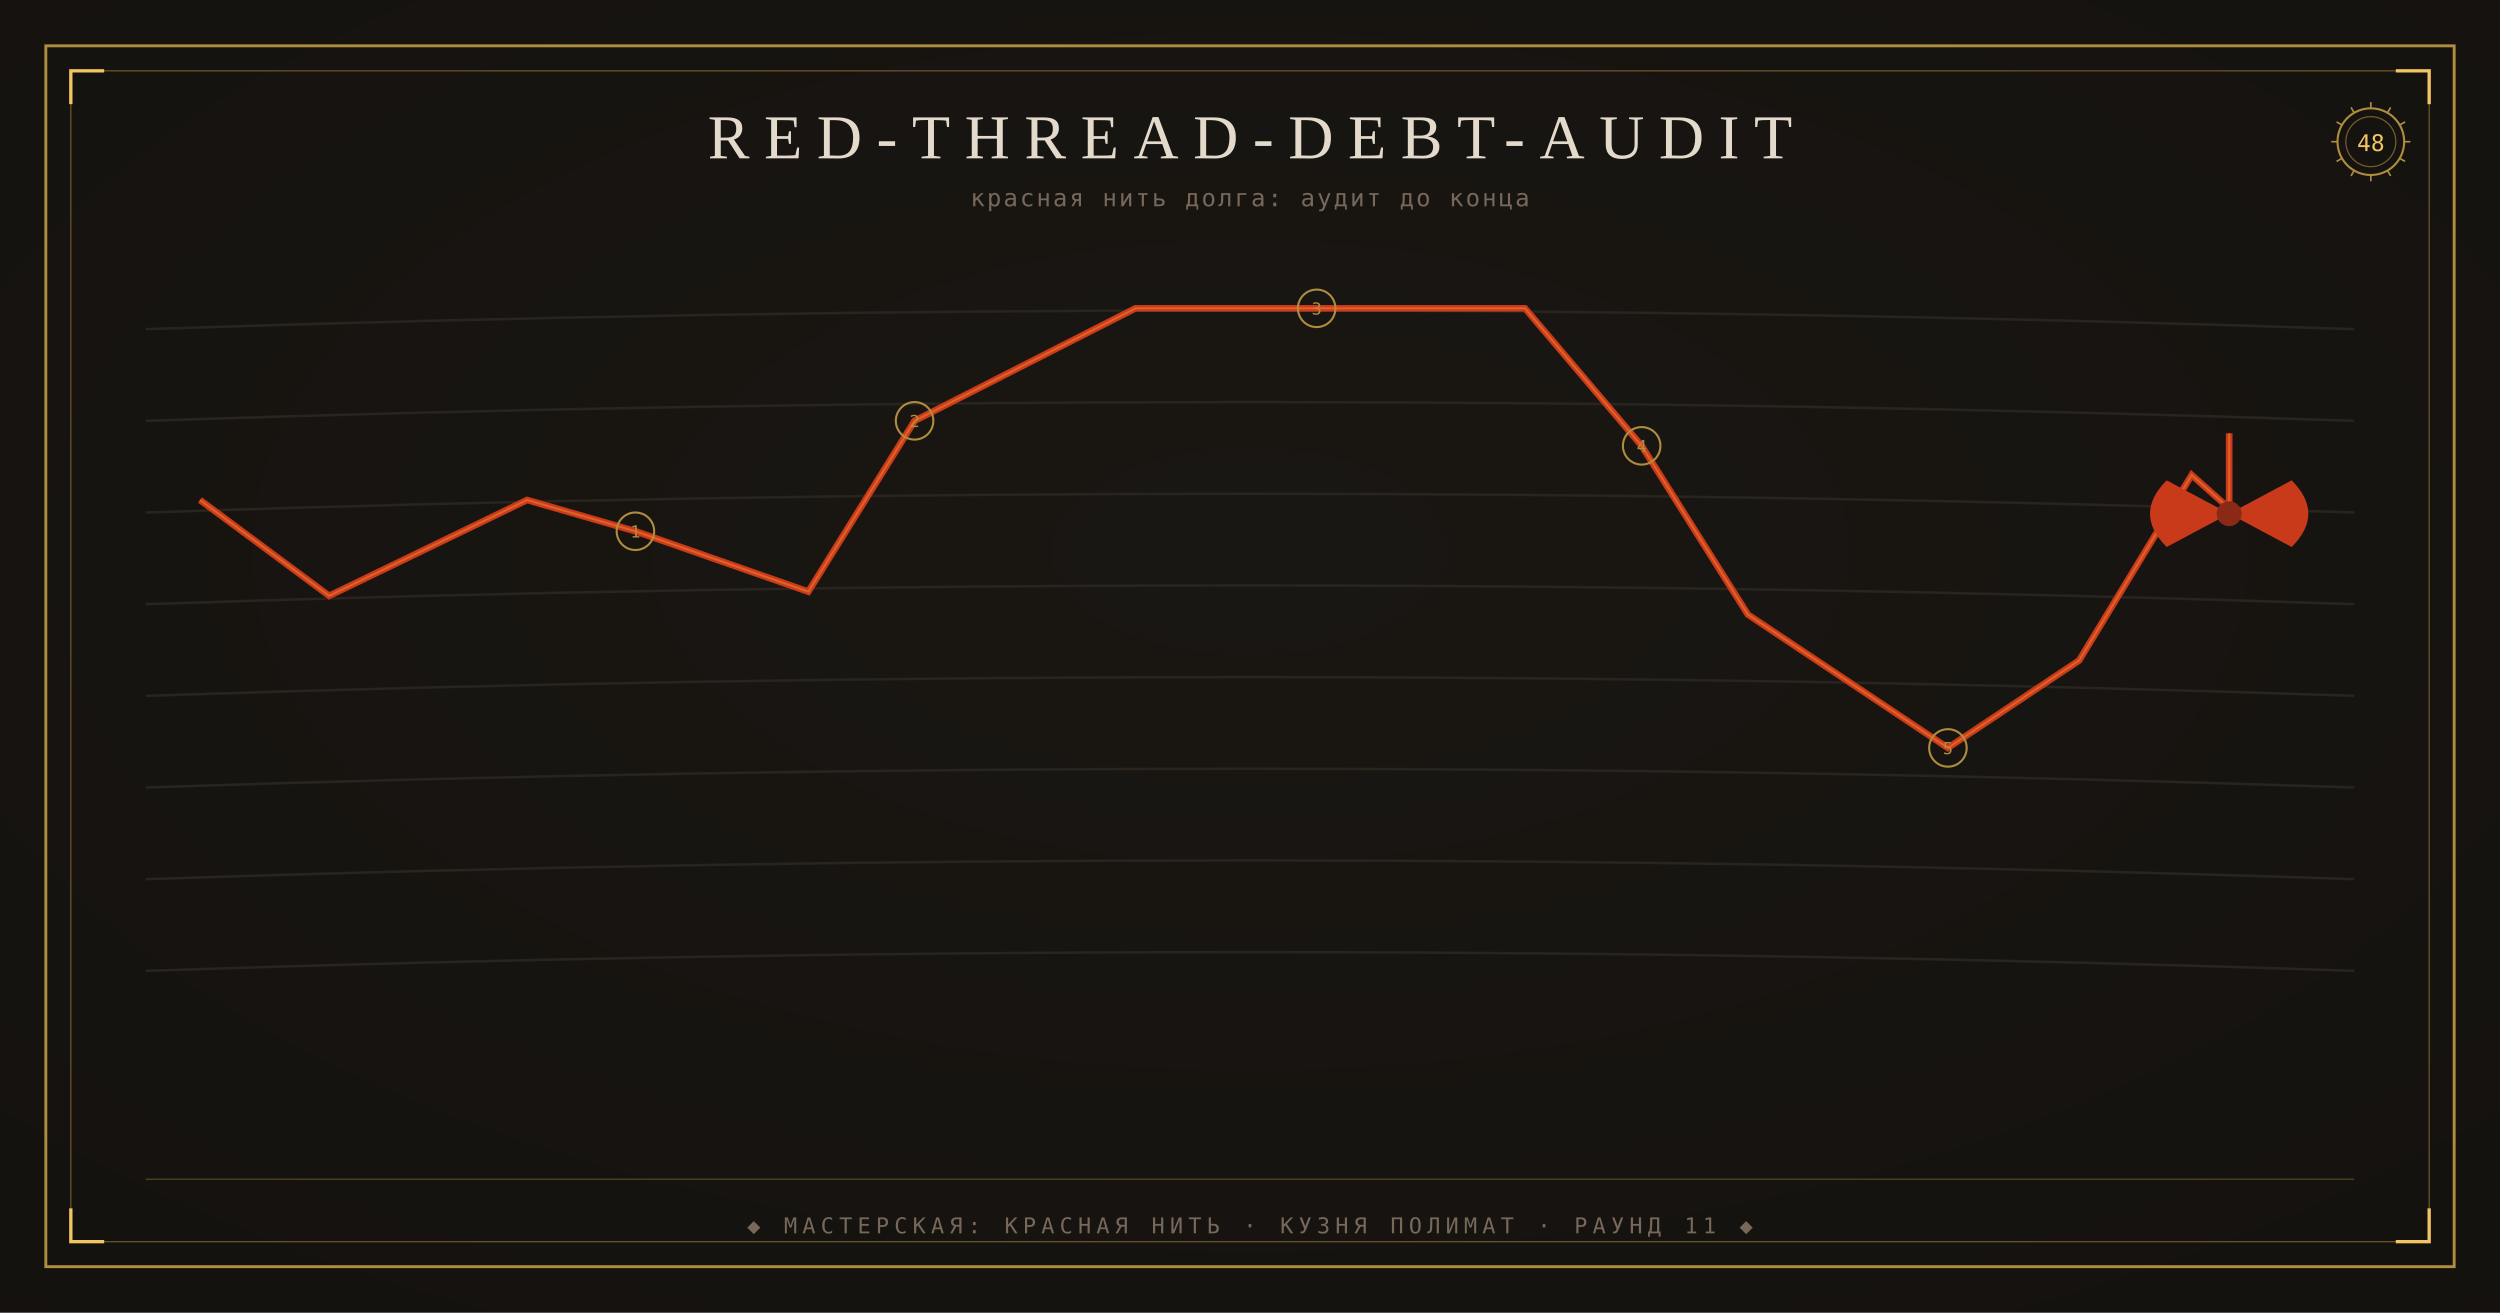
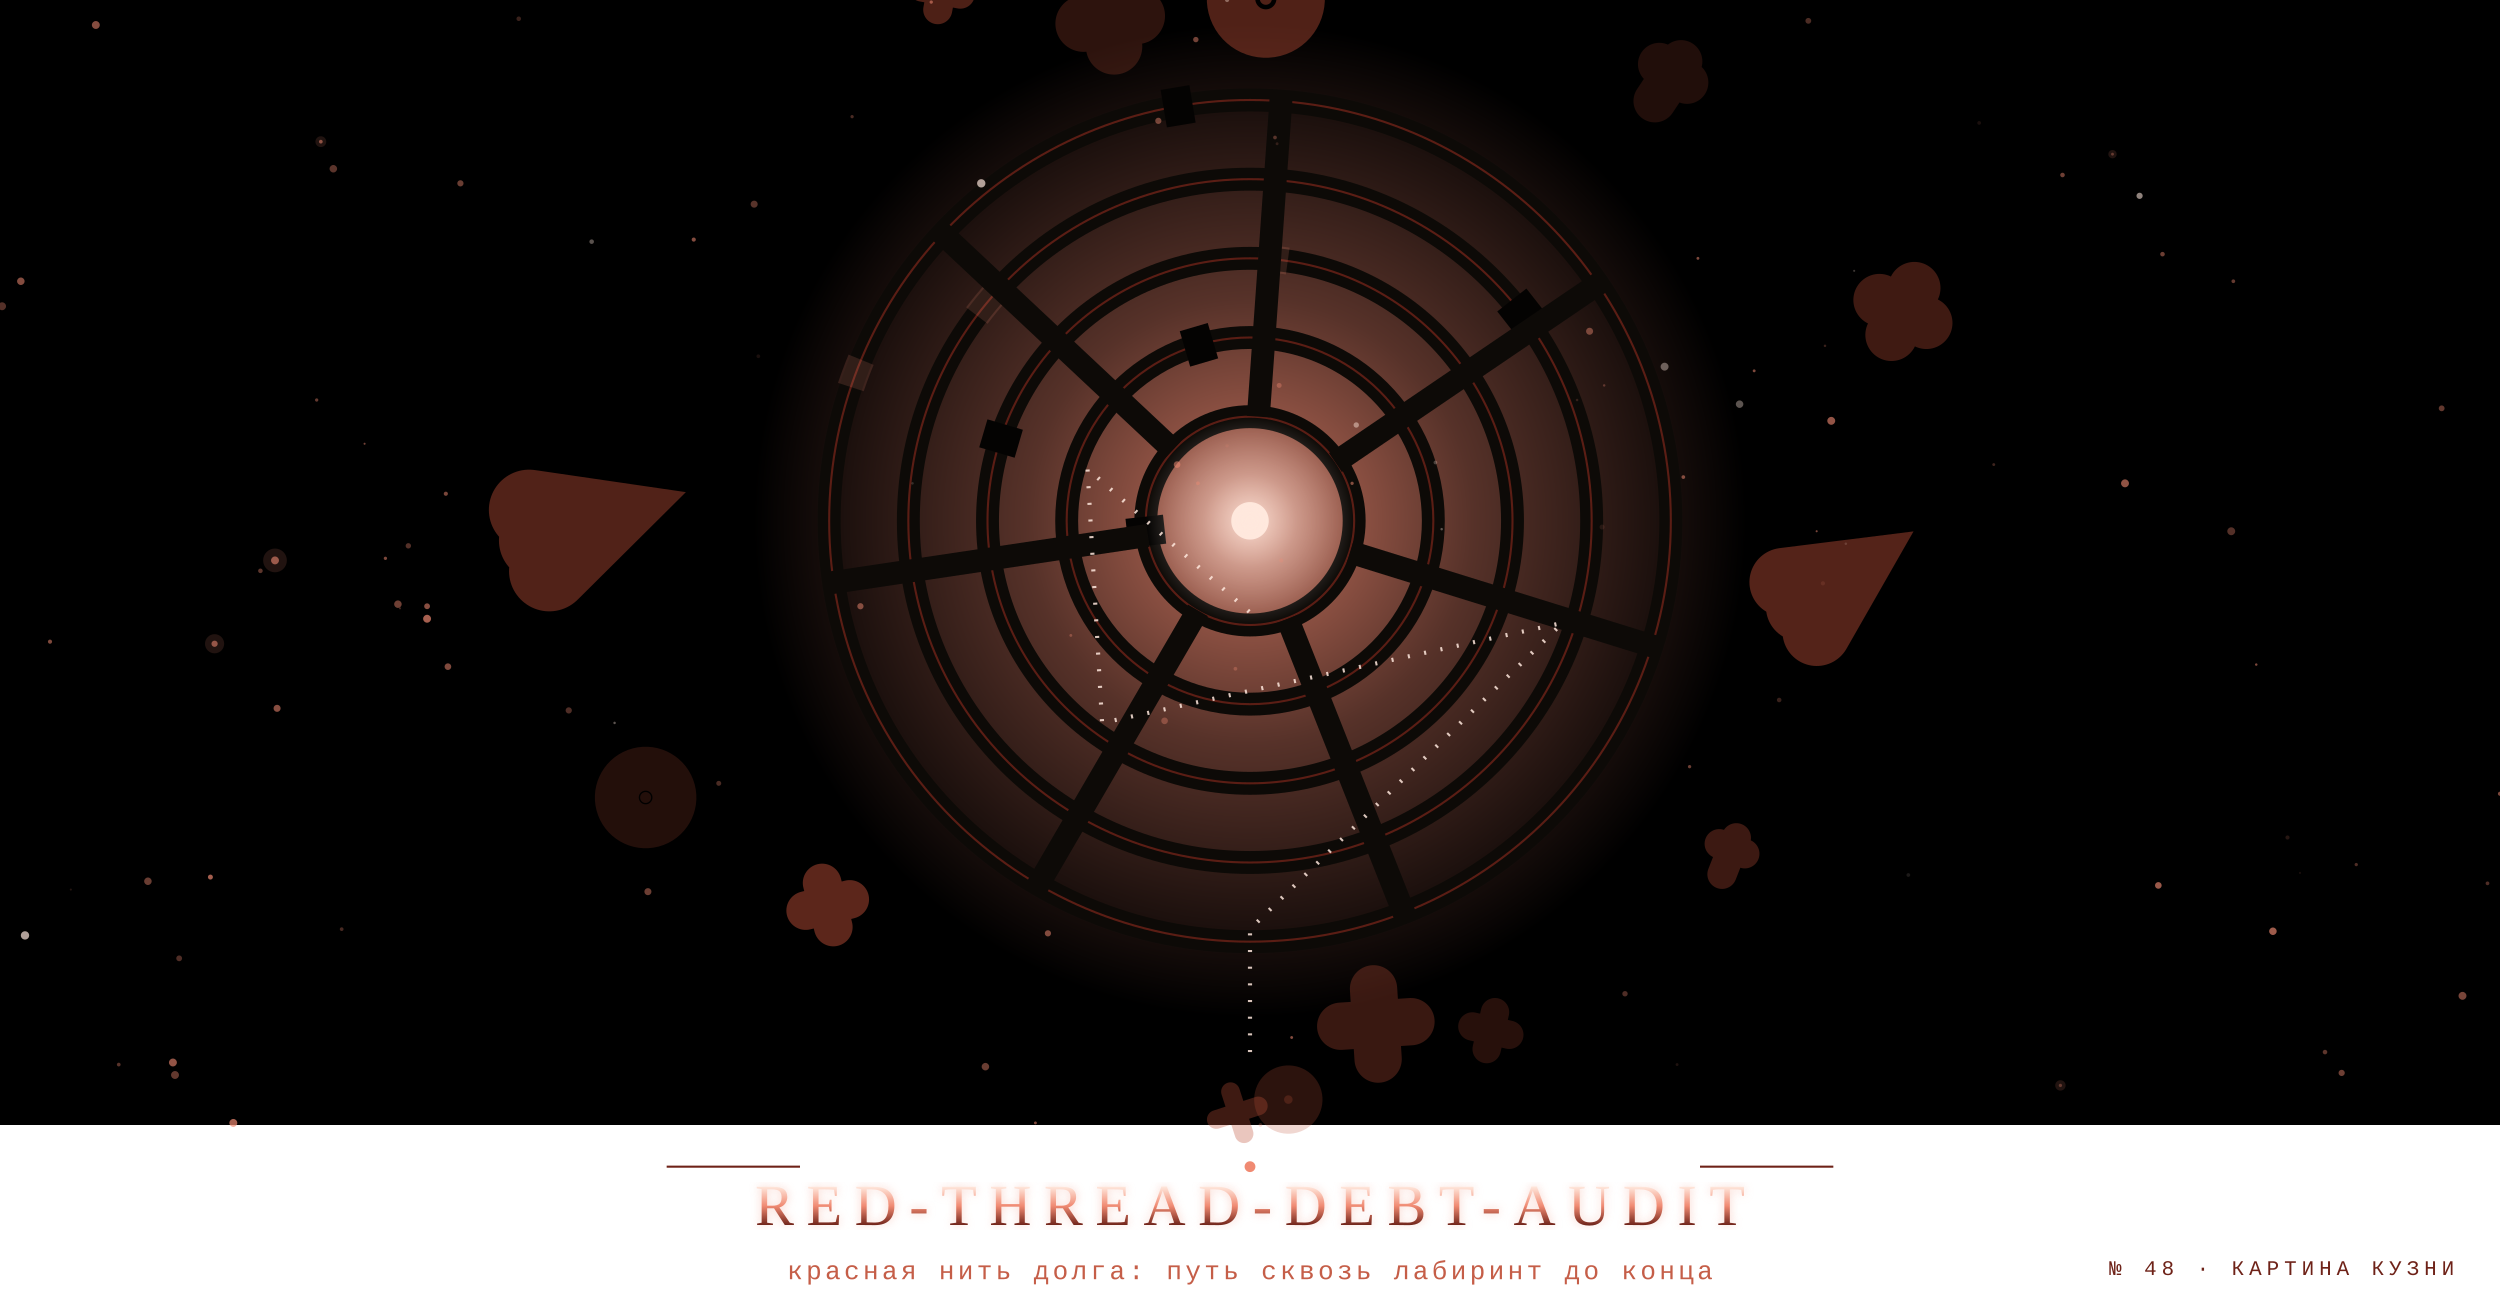
- <svg xmlns="http://www.w3.org/2000/svg" viewBox="0 0 1200 630" width="1200" height="630">
-   <rect width="1200" height="630" fill="#12100E" />
-   <radialGradient id="vig48" cx="0.5" cy="0.42" r="0.95">
-     <stop offset="0" stop-color="#1A1714" />
-     <stop offset="1" stop-color="#12100E" />
-   </radialGradient>
-   <rect width="1200" height="630" fill="url(#vig48)" opacity="0.9" />
-   <rect x="22" y="22" width="1156" height="586" fill="none" stroke="#B08D3E" stroke-width="1.4" />
-   <rect x="34" y="34" width="1132" height="562" fill="none" stroke="#B08D3E" stroke-width="0.6" opacity="0.55" />
-   <path d="M 34 50 L 34 34 L 50 34" fill="none" stroke="#F2C464" stroke-width="1.6" />
-   <path d="M 1166 50 L 1166 34 L 1150 34" fill="none" stroke="#F2C464" stroke-width="1.6" />
-   <path d="M 34 580 L 34 596 L 50 596" fill="none" stroke="#F2C464" stroke-width="1.6" />
-   <path d="M 1166 580 L 1166 596 L 1150 596" fill="none" stroke="#F2C464" stroke-width="1.6" />
-   <text x="600.0" y="76" text-anchor="middle" font-family="Georgia, 'Times New Roman', serif" font-size="30" fill="#E4DACC" letter-spacing="7">RED-THREAD-DEBT-AUDIT</text>
-   <text x="600.0" y="99" text-anchor="middle" font-family="'Cascadia Mono', ui-monospace, Consolas, monospace" font-size="11.5" fill="#77685A" letter-spacing="1">красная нить долга: аудит до конца</text>
-   <g transform="translate(1138,68)">
-     <circle r="16" fill="none" stroke="#B08D3E" stroke-width="1" />
-     <circle r="12" fill="none" stroke="#B08D3E" stroke-width="0.6" opacity="0.6" />
-     <text y="4.5" text-anchor="middle" font-family="'Cascadia Mono', ui-monospace, Consolas, monospace" font-size="11" fill="#F2C464">48</text>
-     <g stroke="#B08D3E" stroke-width="0.8">
-       <line x1="0" y1="-19" x2="0" y2="-16" transform="rotate(0)" />
-       <line x1="0" y1="-19" x2="0" y2="-16" transform="rotate(30)" />
-       <line x1="0" y1="-19" x2="0" y2="-16" transform="rotate(60)" />
-       <line x1="0" y1="-19" x2="0" y2="-16" transform="rotate(90)" />
-       <line x1="0" y1="-19" x2="0" y2="-16" transform="rotate(120)" />
-       <line x1="0" y1="-19" x2="0" y2="-16" transform="rotate(150)" />
-       <line x1="0" y1="-19" x2="0" y2="-16" transform="rotate(180)" />
-       <line x1="0" y1="-19" x2="0" y2="-16" transform="rotate(210)" />
-       <line x1="0" y1="-19" x2="0" y2="-16" transform="rotate(240)" />
-       <line x1="0" y1="-19" x2="0" y2="-16" transform="rotate(270)" />
-       <line x1="0" y1="-19" x2="0" y2="-16" transform="rotate(300)" />
-       <line x1="0" y1="-19" x2="0" y2="-16" transform="rotate(330)" />
-     </g>
-   </g>
-   <line x1="70" y1="566" x2="1130" y2="566" stroke="#B08D3E" stroke-width="0.5" opacity="0.5" />
-   <text x="600.0" y="592" text-anchor="middle" font-family="'Cascadia Mono', ui-monospace, Consolas, monospace" font-size="10.5" fill="#77685A" letter-spacing="2.5">◆ МАСТЕРСКАЯ: КРАСНАЯ НИТЬ · КУЗНЯ ПОЛИМАТ · РАУНД 11 ◆</text>
-   <clipPath id="clip48">
-     <rect x="70" y="118" width="1060" height="404" />
-   </clipPath>
-   <g clip-path="url(#clip48)">
-     <path d="M 70 158 Q 600.0 140 1130 158" fill="none" stroke="#2A241E" stroke-width="1.2" />
-     <path d="M 70 202 Q 600.0 184 1130 202" fill="none" stroke="#2A241E" stroke-width="1.2" />
-     <path d="M 70 246 Q 600.0 228 1130 246" fill="none" stroke="#2A241E" stroke-width="1.2" />
-     <path d="M 70 290 Q 600.0 272 1130 290" fill="none" stroke="#2A241E" stroke-width="1.2" />
-     <path d="M 70 334 Q 600.0 316 1130 334" fill="none" stroke="#2A241E" stroke-width="1.2" />
-     <path d="M 70 378 Q 600.0 360 1130 378" fill="none" stroke="#2A241E" stroke-width="1.2" />
-     <path d="M 70 422 Q 600.0 404 1130 422" fill="none" stroke="#2A241E" stroke-width="1.2" />
-     <path d="M 70 466 Q 600.0 448 1130 466" fill="none" stroke="#2A241E" stroke-width="1.2" />
-     <path d="M 96 240 L 158 286 L 253 240 L 305 255 L 388 284 L 439 202 L 545 148 L 632 148 L 732 148 L 788 214 L 839 295 L 935 359 L 998 317 L 1052 228 L 1070 244 L 1070 208 L 1070 247" fill="none" stroke="#C93A1B" stroke-width="3.2" />
-     <path d="M 96 240 L 158 286 L 253 240 L 305 255 L 388 284 L 439 202 L 545 148 L 632 148 L 732 148 L 788 214 L 839 295 L 935 359 L 998 317 L 1052 228 L 1070 244 L 1070 208 L 1070 247" fill="none" stroke="#E8722A" stroke-width="1" opacity="0.7" />
-     <path d="M 1070 246.566 l -30 -16 q -16 16 0 32 Z M 1070 246.566 l 30 -16 q 16 16 0 32 Z" fill="#C93A1B" />
-     <circle cx="1070" cy="246.566" r="6" fill="#8A2A16" />
-     <circle cx="305" cy="255" r="9" fill="none" stroke="#B08D3E" stroke-width="1" />
-     <text x="305" y="258" text-anchor="middle" font-family="'Cascadia Mono', ui-monospace, Consolas, monospace" font-size="8" fill="#B08D3E">1</text>
-     <circle cx="439" cy="202" r="9" fill="none" stroke="#B08D3E" stroke-width="1" />
-     <text x="439" y="205" text-anchor="middle" font-family="'Cascadia Mono', ui-monospace, Consolas, monospace" font-size="8" fill="#B08D3E">2</text>
-     <circle cx="632" cy="148" r="9" fill="none" stroke="#B08D3E" stroke-width="1" />
-     <text x="632" y="151" text-anchor="middle" font-family="'Cascadia Mono', ui-monospace, Consolas, monospace" font-size="8" fill="#B08D3E">3</text>
-     <circle cx="788" cy="214" r="9" fill="none" stroke="#B08D3E" stroke-width="1" />
-     <text x="788" y="217" text-anchor="middle" font-family="'Cascadia Mono', ui-monospace, Consolas, monospace" font-size="8" fill="#B08D3E">4</text>
-     <circle cx="935" cy="359" r="9" fill="none" stroke="#B08D3E" stroke-width="1" />
-     <text x="935" y="362" text-anchor="middle" font-family="'Cascadia Mono', ui-monospace, Consolas, monospace" font-size="8" fill="#B08D3E">5</text>
-   </g>
+ <svg xmlns="http://www.w3.org/2000/svg" viewBox="0 0 1200 630" width="1200" height="630" role="img">
+   <defs>
+     <linearGradient id="bg" x1="0" y1="0" x2="0" y2="1">
+       <stop offset="0" stop-color="#030202" />
+       <stop offset=".55" stop-color="#0A0705" />
+       <stop offset="1" stop-color="#060403" />
+     </linearGradient>
+     <radialGradient id="vig" cx=".5" cy=".46" r=".75">
+       <stop offset=".55" stop-color="#000" stop-opacity="0" />
+       <stop offset="1" stop-color="#000" stop-opacity=".82" />
+     </radialGradient>
+   </defs>
+   <rect width="1200" height="540" fill="url(#bg)" />
+   <defs>
+     <filter id="neb" x="-20%" y="-20%" width="140%" height="140%">
+       <feTurbulence type="fractalNoise" baseFrequency="0.004 0.009" numOctaves="4" seed="260" result="n" />
+       <feColorMatrix in="n" type="matrix" values="0 0 0 0 0.941  0 0 0 0 0.541  0 0 0 0 0.447  0 0 0 0.73 -0.33" />
+       <feGaussianBlur stdDeviation="2" />
+     </filter>
+     <filter id="neb2" x="-20%" y="-20%" width="140%" height="140%">
+       <feTurbulence type="fractalNoise" baseFrequency="0.007 0.004" numOctaves="3" seed="267" result="n" />
+       <feColorMatrix in="n" type="matrix" values="0 0 0 0 0.788  0 0 0 0 0.706  0 0 0 0 0.345  0 0 0 0.52 -0.45" />
+       <feGaussianBlur stdDeviation="1.6" />
+     </filter>
+     <radialGradient id="gl">
+       <stop offset="0" stop-color="#F08A72" stop-opacity="0.8" />
+       <stop offset=".45" stop-color="#F08A72" stop-opacity="0.36" />
+       <stop offset="1" stop-color="#F08A72" stop-opacity="0" />
+     </radialGradient>
+     <radialGradient id="path">
+       <stop offset="0" stop-color="#FFE8DD" stop-opacity="0.9" />
+       <stop offset=".45" stop-color="#FFE8DD" stop-opacity="0.41" />
+       <stop offset="1" stop-color="#FFE8DD" stop-opacity="0" />
+     </radialGradient>
+   </defs>
+   <rect width="1200" height="540" opacity="2.75" />
+   <circle cx="600.0" cy="250.0" r="240.0" fill="url(#gl)" />
+   <circle cx="600" cy="250" r="50" fill="none" stroke="#0D0A07" stroke-width="11" />
+   <circle cx="600" cy="250" r="50" fill="none" stroke="#6E2218" stroke-width="1" opacity=".8" />
+   <circle cx="600" cy="250" r="50" fill="none" stroke="#F08A72" stroke-width="13" stroke-dasharray="14 999" stroke-dashoffset="489" opacity=".16" />
+   <line x1="559" y1="254" x2="541" y2="256" stroke="#040302" stroke-width="14" />
+   <circle cx="600" cy="250" r="88" fill="none" stroke="#0D0A07" stroke-width="11" />
+   <circle cx="600" cy="250" r="88" fill="none" stroke="#6E2218" stroke-width="1" opacity=".8" />
+   <circle cx="600" cy="250" r="88" fill="none" stroke="#F08A72" stroke-width="13" stroke-dasharray="14 999" stroke-dashoffset="71" opacity=".16" />
+   <line x1="578" y1="174" x2="573" y2="157" stroke="#040302" stroke-width="14" />
+   <circle cx="600" cy="250" r="126" fill="none" stroke="#0D0A07" stroke-width="11" />
+   <circle cx="600" cy="250" r="126" fill="none" stroke="#6E2218" stroke-width="1" opacity=".8" />
+   <circle cx="600" cy="250" r="126" fill="none" stroke="#F08A72" stroke-width="13" stroke-dasharray="14 999" stroke-dashoffset="415" opacity=".16" />
+   <line x1="489" y1="213" x2="472" y2="208" stroke="#040302" stroke-width="14" />
+   <circle cx="600" cy="250" r="164" fill="none" stroke="#0D0A07" stroke-width="11" />
+   <circle cx="600" cy="250" r="164" fill="none" stroke="#6E2218" stroke-width="1" opacity=".8" />
+   <circle cx="600" cy="250" r="164" fill="none" stroke="#F08A72" stroke-width="13" stroke-dasharray="14 999" stroke-dashoffset="392" opacity=".16" />
+   <line x1="723" y1="155" x2="737" y2="144" stroke="#040302" stroke-width="14" />
+   <circle cx="600" cy="250" r="202" fill="none" stroke="#0D0A07" stroke-width="11" />
+   <circle cx="600" cy="250" r="202" fill="none" stroke="#6E2218" stroke-width="1" opacity=".8" />
+   <circle cx="600" cy="250" r="202" fill="none" stroke="#F08A72" stroke-width="13" stroke-dasharray="14 999" stroke-dashoffset="313" opacity=".16" />
+   <line x1="567" y1="60" x2="564" y2="42" stroke="#040302" stroke-width="14" />
+   <line x1="648" y1="265" x2="796" y2="311" stroke="#0D0A07" stroke-width="11" />
+   <line x1="618" y1="297" x2="675" y2="441" stroke="#0D0A07" stroke-width="11" />
+   <line x1="575" y1="293" x2="497" y2="427" stroke="#0D0A07" stroke-width="11" />
+   <line x1="551" y1="257" x2="397" y2="280" stroke="#0D0A07" stroke-width="11" />
+   <line x1="563" y1="216" x2="450" y2="110" stroke="#0D0A07" stroke-width="11" />
+   <line x1="604" y1="200" x2="615" y2="46" stroke="#0D0A07" stroke-width="11" />
+   <line x1="641" y1="222" x2="769" y2="135" stroke="#0D0A07" stroke-width="11" />
+   <path d="M600 505 L600 446 L750 299 L529 347 L522 225 L600 294" stroke="#FFE8DD" stroke-width="2" fill="none" opacity=".85" stroke-dasharray="1 7" />
+   <circle cx="600" cy="250" r="9" fill="#FFE8DD" />
+   <circle cx="600.0" cy="250.0" r="50.0" fill="url(#path)" />
+   <g transform="translate(451.8 -4.5) rotate(10.46452) scale(9.30)">
+     <path d="M-1 0 H1 M0 -1 V1" stroke="#C05038" stroke-width="1.5" fill="none" opacity="0.399" stroke-linecap="round" />
+   </g>
+   <g transform="translate(593.9 534.1) rotate(27.12878) scale(7.49)">
+     <path d="M-1 -1 L1 1 M1 -1 L-1 1" stroke="#C05038" stroke-width="1.2" fill="none" opacity="0.327" stroke-linecap="round" />
+   </g>
+   <g transform="translate(309.9 382.8) rotate(75.14459) scale(13.17)">
+     <circle r="0.8" stroke="#C05038" stroke-width="2.1" fill="none" opacity="0.184" stroke-linecap="round" />
+     <circle r="0.2" fill="#C05038" opacity="0.184" />
+   </g>
+   <g transform="translate(715.6 494.7) rotate(12.69841) scale(9.08)">
+     <path d="M-1 0 H1 M0 -1 V1" stroke="#C05038" stroke-width="1.5" fill="none" opacity="0.206" stroke-linecap="round" />
+   </g>
+   <g transform="translate(660.4 491.5) rotate(41.26021) scale(11.95)">
+     <path d="M-1 -1 L1 1 M1 -1 L-1 1" stroke="#C05038" stroke-width="1.9" fill="none" opacity="0.298" stroke-linecap="round" />
+   </g>
+   <g transform="translate(618.4 527.8) rotate(75.06162) scale(10.25)">
+     <circle r="0.8" stroke="#C05038" stroke-width="1.6" fill="none" opacity="0.234" stroke-linecap="round" />
+     <circle r="0.2" fill="#C05038" opacity="0.234" />
+   </g>
+   <g transform="translate(607.6 -0.6) rotate(64.12283) scale(14.53)">
+     <circle r="0.8" stroke="#C05038" stroke-width="2.3" fill="none" opacity="0.416" stroke-linecap="round" />
+     <circle r="0.2" fill="#C05038" opacity="0.416" />
+   </g>
+   <g transform="translate(273.5 254.6) rotate(71.75275) scale(15.46)">
+     <path d="M-1 1 L0 -1 L1 1 M0 -1 L0 1" stroke="#C05038" stroke-width="2.5" fill="none" opacity="0.423" stroke-linecap="round" />
+   </g>
+   <g transform="translate(876.0 283.4) rotate(56.30661) scale(14.30)">
+     <path d="M-1 1 L0 -1 L1 1 M0 -1 L0 1" stroke="#C05038" stroke-width="2.3" fill="none" opacity="0.441" stroke-linecap="round" />
+   </g>
+   <g transform="translate(397.3 434.4) rotate(75.75306) scale(10.91)">
+     <path d="M-1 0 H1 M0 -1 V1" stroke="#C05038" stroke-width="1.7" fill="none" opacity="0.477" stroke-linecap="round" />
+   </g>
+   <g transform="translate(913.4 149.5) rotate(26.04919) scale(12.53)">
+     <path d="M-1 0 H1 M0 -1 V1" stroke="#C05038" stroke-width="2.0" fill="none" opacity="0.332" stroke-linecap="round" />
+   </g>
+   <g transform="translate(532.9 9.5) rotate(81.7477) scale(12.90)">
+     <path d="M-1 0 H1 M0 -1 V1" stroke="#C05038" stroke-width="2.1" fill="none" opacity="0.237" stroke-linecap="round" />
+   </g>
+   <g transform="translate(830.0 410.9) rotate(21.39312) scale(9.39)">
+     <path d="M0 -1 L0 1 M-0.7 -0.4 L0.7 -0.4" stroke="#C05038" stroke-width="1.5" fill="none" opacity="0.315" stroke-linecap="round" />
+   </g>
+   <g transform="translate(800.6 39.0) rotate(33.51444) scale(11.39)">
+     <path d="M0 -1 L0 1 M-0.7 -0.4 L0.7 -0.4" stroke="#C05038" stroke-width="1.8" fill="none" opacity="0.175" stroke-linecap="round" />
+   </g>
+   <circle cx="154" cy="68" r="2.6" fill="#F08A72" opacity=".14" />
+   <circle cx="154" cy="68" r="0.9" fill="#F08A72" opacity="0.53" />
+   <circle cx="112" cy="539" r="1.9" fill="#F08A72" opacity="0.70" />
+   <circle cx="1131" cy="415" r="0.8" fill="#F08A72" opacity="0.33" />
+   <circle cx="1172" cy="196" r="1.4" fill="#F08A72" opacity="0.41" />
+   <circle cx="1072" cy="135" r="0.9" fill="#F08A72" opacity="0.42" />
+   <circle cx="284" cy="116" r="1.1" fill="#FFE8DD" opacity="0.35" />
+   <circle cx="438" cy="232" r="0.6" fill="#FFE8DD" opacity="0.17" />
+   <circle cx="1036" cy="425" r="1.6" fill="#F08A72" opacity="0.64" />
+   <circle cx="503" cy="448" r="1.5" fill="#F08A72" opacity="0.52" />
+   <circle cx="886" cy="261" r="0.6" fill="#FFE8DD" opacity="0.15" />
+   <circle cx="875" cy="280" r="1.0" fill="#F08A72" opacity="0.12" />
+   <circle cx="514" cy="305" r="0.7" fill="#F08A72" opacity="0.34" />
+   <circle cx="295" cy="347" r="0.6" fill="#FFE8DD" opacity="0.36" />
+   <circle cx="333" cy="115" r="1.0" fill="#F08A72" opacity="0.55" />
+   <circle cx="868" cy="10" r="1.4" fill="#F08A72" opacity="0.32" />
+   <circle cx="196" cy="262" r="1.3" fill="#F08A72" opacity="0.35" />
+   <circle cx="1200" cy="381" r="1.0" fill="#F08A72" opacity="0.52" />
+   <circle cx="879" cy="202" r="1.9" fill="#F08A72" opacity="0.61" />
+   <circle cx="811" cy="368" r="0.8" fill="#F08A72" opacity="0.45" />
+   <circle cx="362" cy="98" r="1.7" fill="#F08A72" opacity="0.37" />
+   <circle cx="447" cy="1" r="0.8" fill="#F08A72" opacity="0.55" />
+   <circle cx="57" cy="511" r="0.9" fill="#F08A72" opacity="0.37" />
+   <circle cx="471" cy="88" r="2.0" fill="#FFE8DD" opacity="0.68" />
+   <circle cx="805" cy="511" r="0.7" fill="#F08A72" opacity="0.13" />
+   <circle cx="101" cy="421" r="1.2" fill="#F08A72" opacity="0.68" />
+   <circle cx="103" cy="309" r="4.6" fill="#F08A72" opacity=".14" />
+   <circle cx="103" cy="309" r="1.5" fill="#F08A72" opacity="0.57" />
+   <circle cx="125" cy="274" r="1.1" fill="#F08A72" opacity="0.39" />
+   <circle cx="152" cy="192" r="0.8" fill="#F08A72" opacity="0.42" />
+   <circle cx="565" cy="223" r="1.6" fill="#F08A72" opacity="0.53" />
+   <circle cx="86" cy="460" r="1.4" fill="#F08A72" opacity="0.33" />
+   <circle cx="133" cy="340" r="1.7" fill="#F08A72" opacity="0.57" />
+   <circle cx="1098" cy="402" r="1.0" fill="#F08A72" opacity="0.16" />
+   <circle cx="24" cy="308" r="1.0" fill="#F08A72" opacity="0.53" />
+   <circle cx="770" cy="185" r="0.6" fill="#F08A72" opacity="0.30" />
+   <circle cx="574" cy="19" r="1.3" fill="#F08A72" opacity="0.47" />
+   <circle cx="345" cy="376" r="1.2" fill="#F08A72" opacity="0.31" />
+   <circle cx="556" cy="58" r="1.5" fill="#F08A72" opacity="0.46" />
+   <circle cx="692" cy="254" r="0.6" fill="#FFE8DD" opacity="0.34" />
+   <circle cx="132" cy="269" r="5.7" fill="#F08A72" opacity=".14" />
+   <circle cx="132" cy="269" r="1.9" fill="#F08A72" opacity="0.59" />
+   <circle cx="613" cy="69" r="0.7" fill="#F08A72" opacity="0.17" />
+   <circle cx="191" cy="290" r="1.8" fill="#F08A72" opacity="0.46" />
+   <circle cx="175" cy="213" r="0.5" fill="#F08A72" opacity="0.48" />
+   <circle cx="815" cy="124" r="0.7" fill="#F08A72" opacity="0.53" />
+   <circle cx="769" cy="253" r="1.2" fill="#F08A72" opacity="0.11" />
+   <circle cx="1104" cy="419" r="0.5" fill="#F08A72" opacity="0.11" />
+   <circle cx="651" cy="204" r="1.3" fill="#FFE8DD" opacity="0.45" />
+   <circle cx="1014" cy="74" r="2.0" fill="#F08A72" opacity=".14" />
+   <circle cx="1014" cy="74" r="0.7" fill="#F08A72" opacity="0.33" />
+   <circle cx="890" cy="130" r="0.5" fill="#FFE8DD" opacity="0.24" />
+   <circle cx="273" cy="341" r="1.5" fill="#F08A72" opacity="0.33" />
+   <circle cx="1124" cy="515" r="1.5" fill="#F08A72" opacity="0.46" />
+   <circle cx="205" cy="297" r="1.9" fill="#F08A72" opacity="0.69" />
+   <circle cx="12" cy="449" r="2.0" fill="#FFE8DD" opacity="0.69" />
+   <circle cx="1020" cy="232" r="1.9" fill="#F08A72" opacity="0.60" />
+   <circle cx="192" cy="292" r="0.5" fill="#F08A72" opacity="0.26" />
+   <circle cx="46" cy="12" r="1.9" fill="#F08A72" opacity="0.55" />
+   <circle cx="249" cy="9" r="1.1" fill="#F08A72" opacity="0.24" />
+   <circle cx="872" cy="255" r="0.5" fill="#F08A72" opacity="0.51" />
+   <circle cx="473" cy="512" r="1.8" fill="#F08A72" opacity="0.44" />
+   <circle cx="605" cy="540" r="0.9" fill="#F08A72" opacity="0.25" />
+   <circle cx="10" cy="135" r="1.8" fill="#F08A72" opacity="0.55" />
+   <circle cx="71" cy="423" r="1.8" fill="#F08A72" opacity="0.44" />
+   <circle cx="689" cy="222" r="0.9" fill="#FFE8DD" opacity="0.25" />
+   <circle cx="989" cy="521" r="2.5" fill="#F08A72" opacity=".14" />
+   <circle cx="989" cy="521" r="0.8" fill="#F08A72" opacity="0.32" />
+   <circle cx="589" cy="0" r="1.0" fill="#FFE8DD" opacity="0.37" />
+   <circle cx="497" cy="539" r="0.7" fill="#F08A72" opacity="0.53" />
+   <circle cx="221" cy="88" r="1.5" fill="#F08A72" opacity="0.44" />
+   <circle cx="808" cy="229" r="0.9" fill="#F08A72" opacity="0.52" />
+   <circle cx="780" cy="477" r="1.3" fill="#F08A72" opacity="0.33" />
+   <circle cx="854" cy="336" r="1.1" fill="#F08A72" opacity="0.24" />
+   <circle cx="83" cy="510" r="1.9" fill="#F08A72" opacity="0.61" />
+   <circle cx="614" cy="185" r="1.2" fill="#F08A72" opacity="0.37" />
+   <circle cx="1" cy="147" r="1.9" fill="#F08A72" opacity="0.35" />
+   <circle cx="185" cy="268" r="0.8" fill="#F08A72" opacity="0.52" />
+   <circle cx="34" cy="427" r="0.5" fill="#F08A72" opacity="0.15" />
+   <circle cx="957" cy="223" r="0.7" fill="#F08A72" opacity="0.26" />
+   <circle cx="1083" cy="319" r="0.6" fill="#F08A72" opacity="0.52" />
+   <circle cx="649" cy="232" r="0.8" fill="#F08A72" opacity="0.52" />
+   <circle cx="763" cy="159" r="1.7" fill="#F08A72" opacity="0.44" />
+   <circle cx="559" cy="346" r="1.6" fill="#F08A72" opacity="0.35" />
+   <circle cx="205" cy="291" r="1.4" fill="#F08A72" opacity="0.57" />
+   <circle cx="1194" cy="424" r="0.9" fill="#F08A72" opacity="0.33" />
+   <circle cx="160" cy="81" r="1.8" fill="#F08A72" opacity="0.38" />
+   <circle cx="84" cy="516" r="1.9" fill="#F08A72" opacity="0.41" />
+   <circle cx="1027" cy="94" r="1.5" fill="#FFE8DD" opacity="0.56" />
+   <circle cx="1071" cy="255" r="1.9" fill="#F08A72" opacity="0.35" />
+   <circle cx="620" cy="498" r="0.7" fill="#F08A72" opacity="0.55" />
+   <circle cx="1116" cy="505" r="1.1" fill="#F08A72" opacity="0.39" />
+   <circle cx="612" cy="66" r="0.9" fill="#F08A72" opacity="0.33" />
+   <circle cx="575" cy="232" r="0.9" fill="#F08A72" opacity="0.41" />
+   <circle cx="950" cy="59" r="0.9" fill="#F08A72" opacity="0.11" />
+   <circle cx="593" cy="321" r="0.9" fill="#F08A72" opacity="0.32" />
+   <circle cx="164" cy="446" r="0.9" fill="#F08A72" opacity="0.30" />
+   <circle cx="876" cy="166" r="0.6" fill="#F08A72" opacity="0.24" />
+   <circle cx="214" cy="237" r="1.0" fill="#F08A72" opacity="0.51" />
+   <circle cx="990" cy="84" r="1.1" fill="#F08A72" opacity="0.46" />
+   <circle cx="1182" cy="478" r="1.9" fill="#F08A72" opacity="0.50" />
+   <circle cx="1091" cy="447" r="1.8" fill="#F08A72" opacity="0.66" />
+   <circle cx="215" cy="320" r="1.6" fill="#F08A72" opacity="0.53" />
+   <circle cx="589" cy="214" r="0.8" fill="#F08A72" opacity="0.14" />
+   <circle cx="757" cy="192" r="0.6" fill="#F08A72" opacity="0.18" />
+   <circle cx="409" cy="56" r="0.8" fill="#F08A72" opacity="0.31" />
+   <circle cx="311" cy="428" r="1.7" fill="#F08A72" opacity="0.45" />
+   <circle cx="413" cy="291" r="1.5" fill="#F08A72" opacity="0.50" />
+   <circle cx="799" cy="176" r="1.9" fill="#FFE8DD" opacity="0.39" />
+   <circle cx="835" cy="194" r="1.8" fill="#FFE8DD" opacity="0.36" />
+   <circle cx="1038" cy="122" r="1.1" fill="#F08A72" opacity="0.45" />
+   <circle cx="364" cy="171" r="0.9" fill="#F08A72" opacity="0.11" />
+   <circle cx="615" cy="269" r="1.0" fill="#F08A72" opacity="0.28" />
+   <circle cx="842" cy="178" r="0.7" fill="#F08A72" opacity="0.53" />
+   <circle cx="916" cy="420" r="0.9" fill="#FFE8DD" opacity="0.11" />
+   <linearGradient id="gtxt" x1="0" y1="0" x2="0" y2="1">
+     <stop offset="0" stop-color="#FFE8DD" />
+     <stop offset=".5" stop-color="#F08A72" />
+     <stop offset="1" stop-color="#6E2218" />
+   </linearGradient>
+   <filter id="soft">
+     <feGaussianBlur stdDeviation="2.2" />
+   </filter>
+   <line x1="320" y1="560" x2="384" y2="560" stroke="#6E2218" stroke-width="1" />
+   <circle cx="600" cy="560" r="2.6" fill="#F08A72" />
+   <line x1="816" y1="560" x2="880" y2="560" stroke="#6E2218" stroke-width="1" />
+   <text x="600.0" y="588" text-anchor="middle" font-family="Georgia,'Times New Roman',serif" font-size="28" letter-spacing="6" fill="#F08A72" opacity=".38" filter="url(#soft)">RED-THREAD-DEBT-AUDIT</text>
+   <text x="600.0" y="588" text-anchor="middle" font-family="Georgia,'Times New Roman',serif" font-size="28" letter-spacing="6" fill="url(#gtxt)">RED-THREAD-DEBT-AUDIT</text>
+   <text x="600.0" y="614" text-anchor="middle" font-family="ui-monospace,'Cascadia Mono',Consolas,'Courier New',monospace" font-size="12.5" letter-spacing="1.6" fill="#C05038" opacity=".92">красная нить долга: путь сквозь лабиринт до конца</text>
+   <text x="1178" y="612" text-anchor="end" font-family="ui-monospace,'Cascadia Mono',Consolas,'Courier New',monospace" font-size="10" letter-spacing="2.4" fill="#6E2218">№ 48 · КАРТИНА КУЗНИ</text>
</svg>
